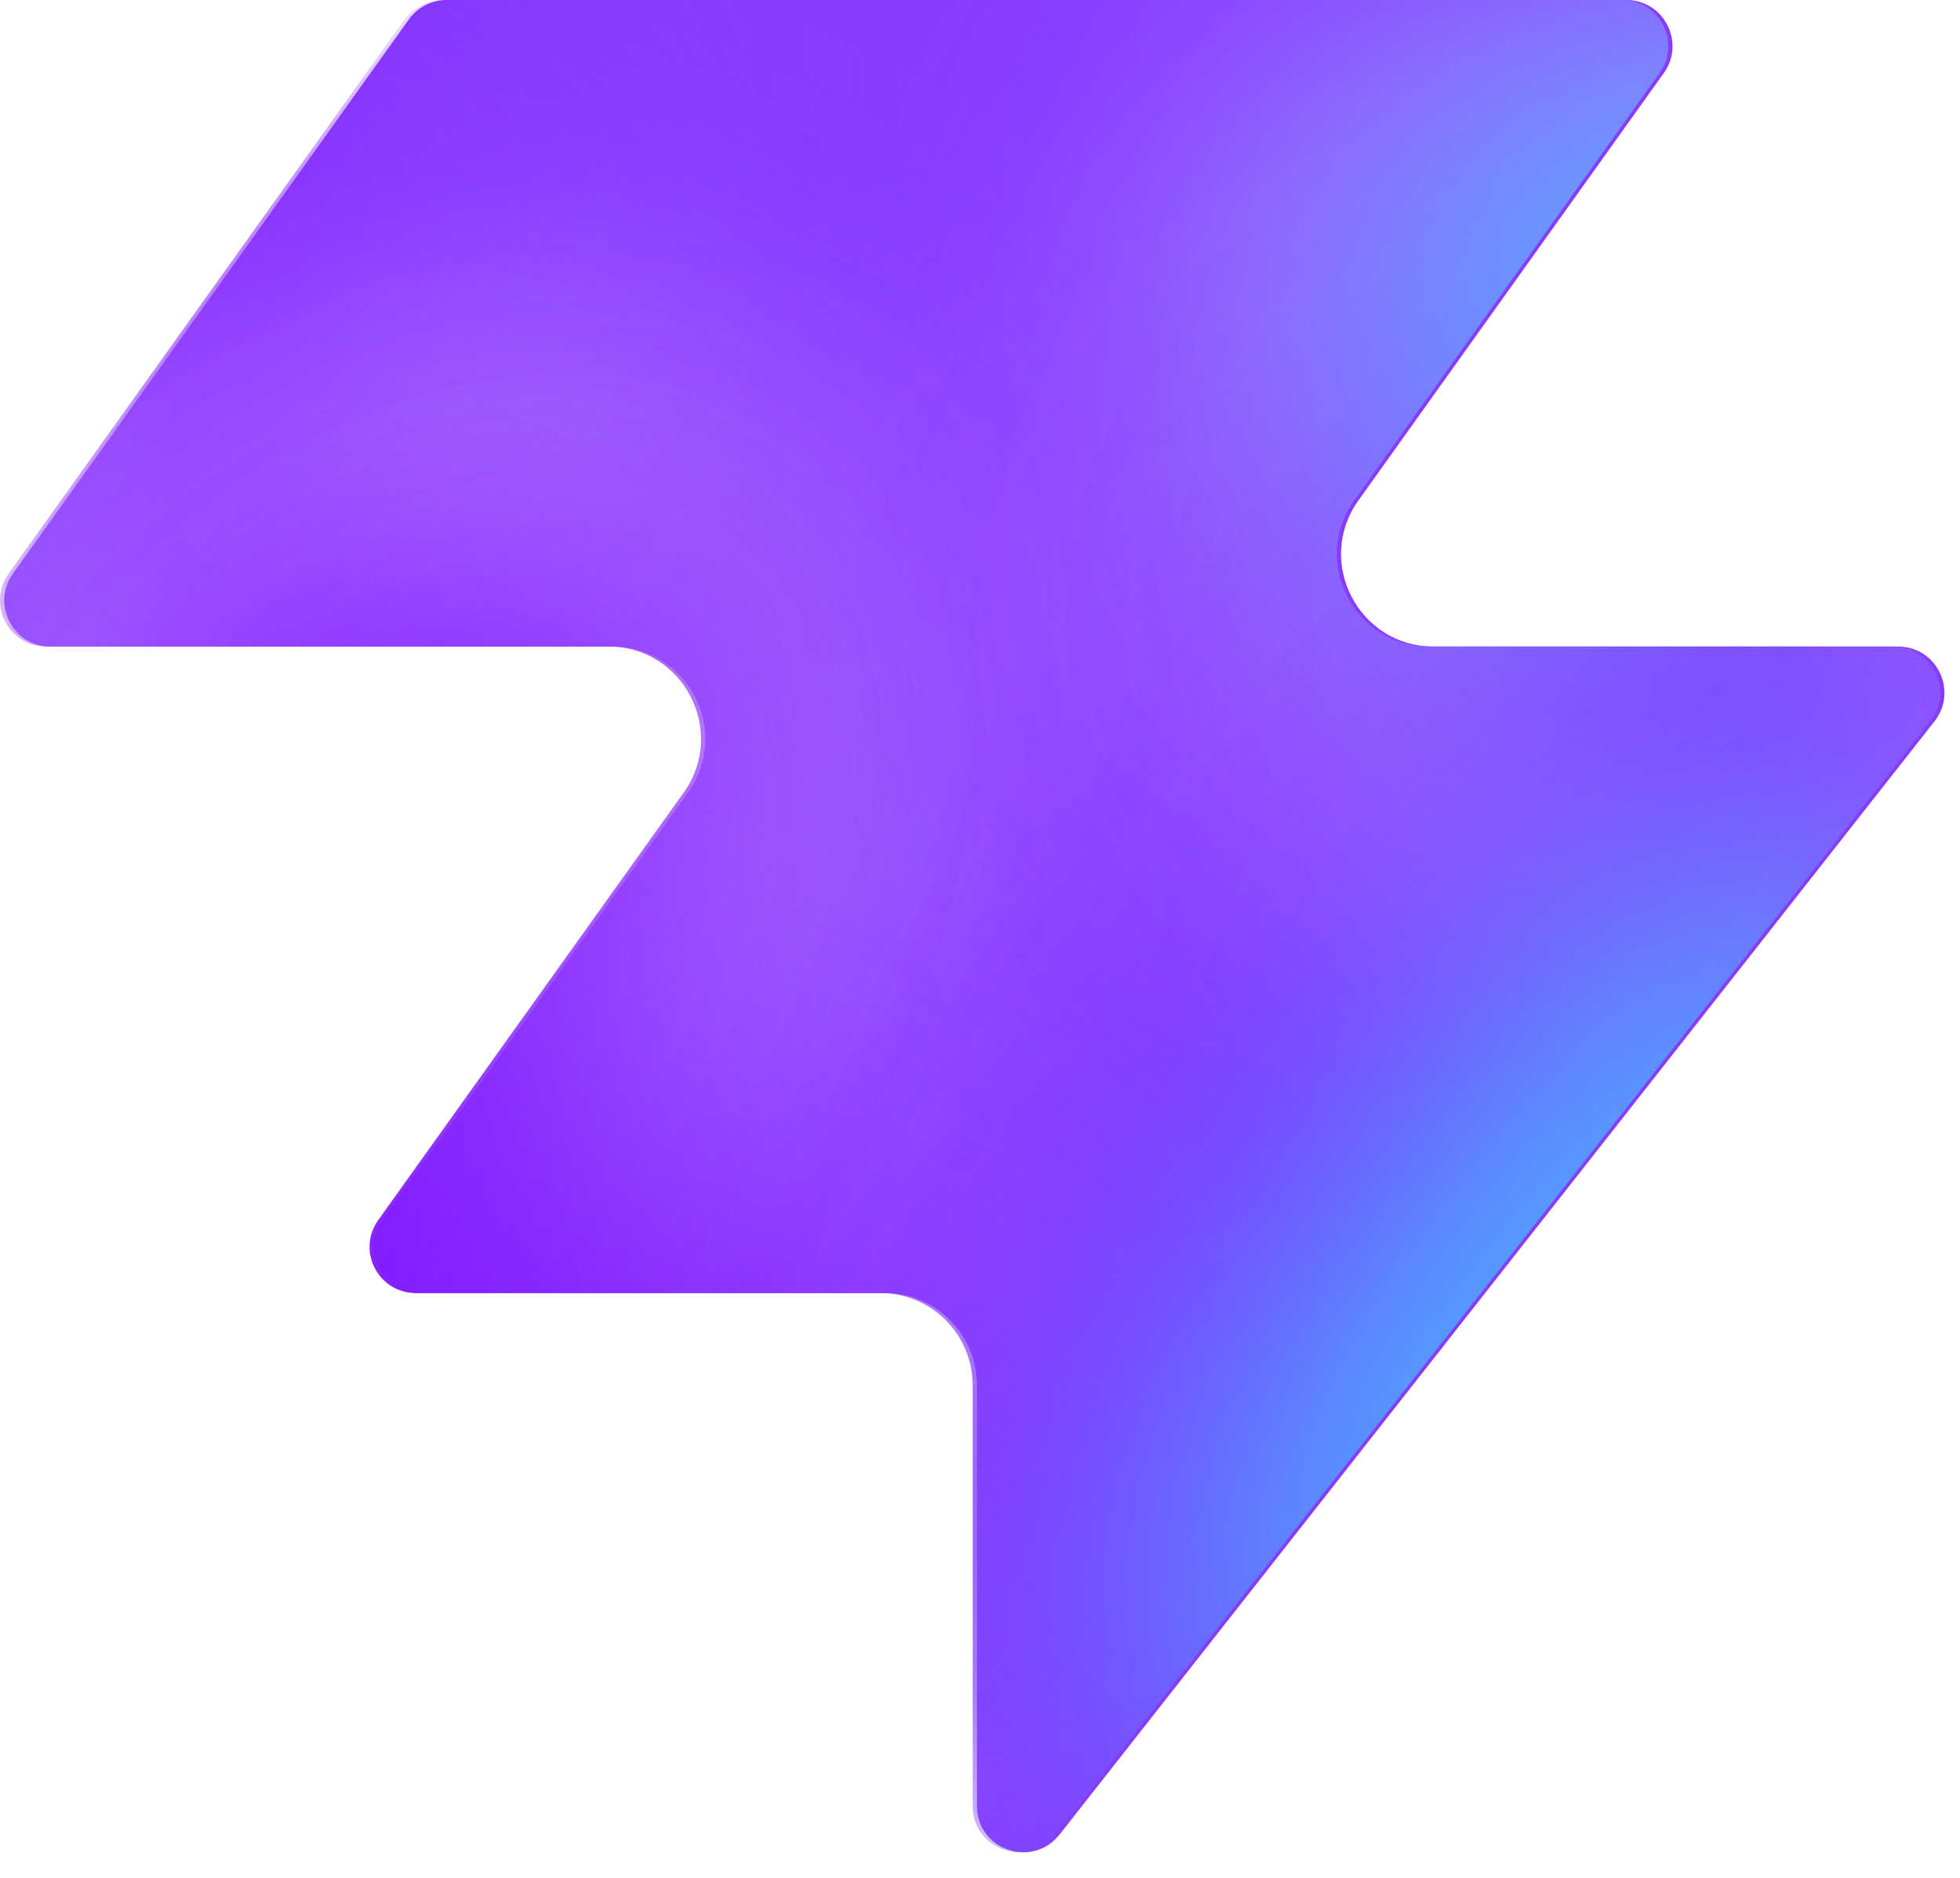
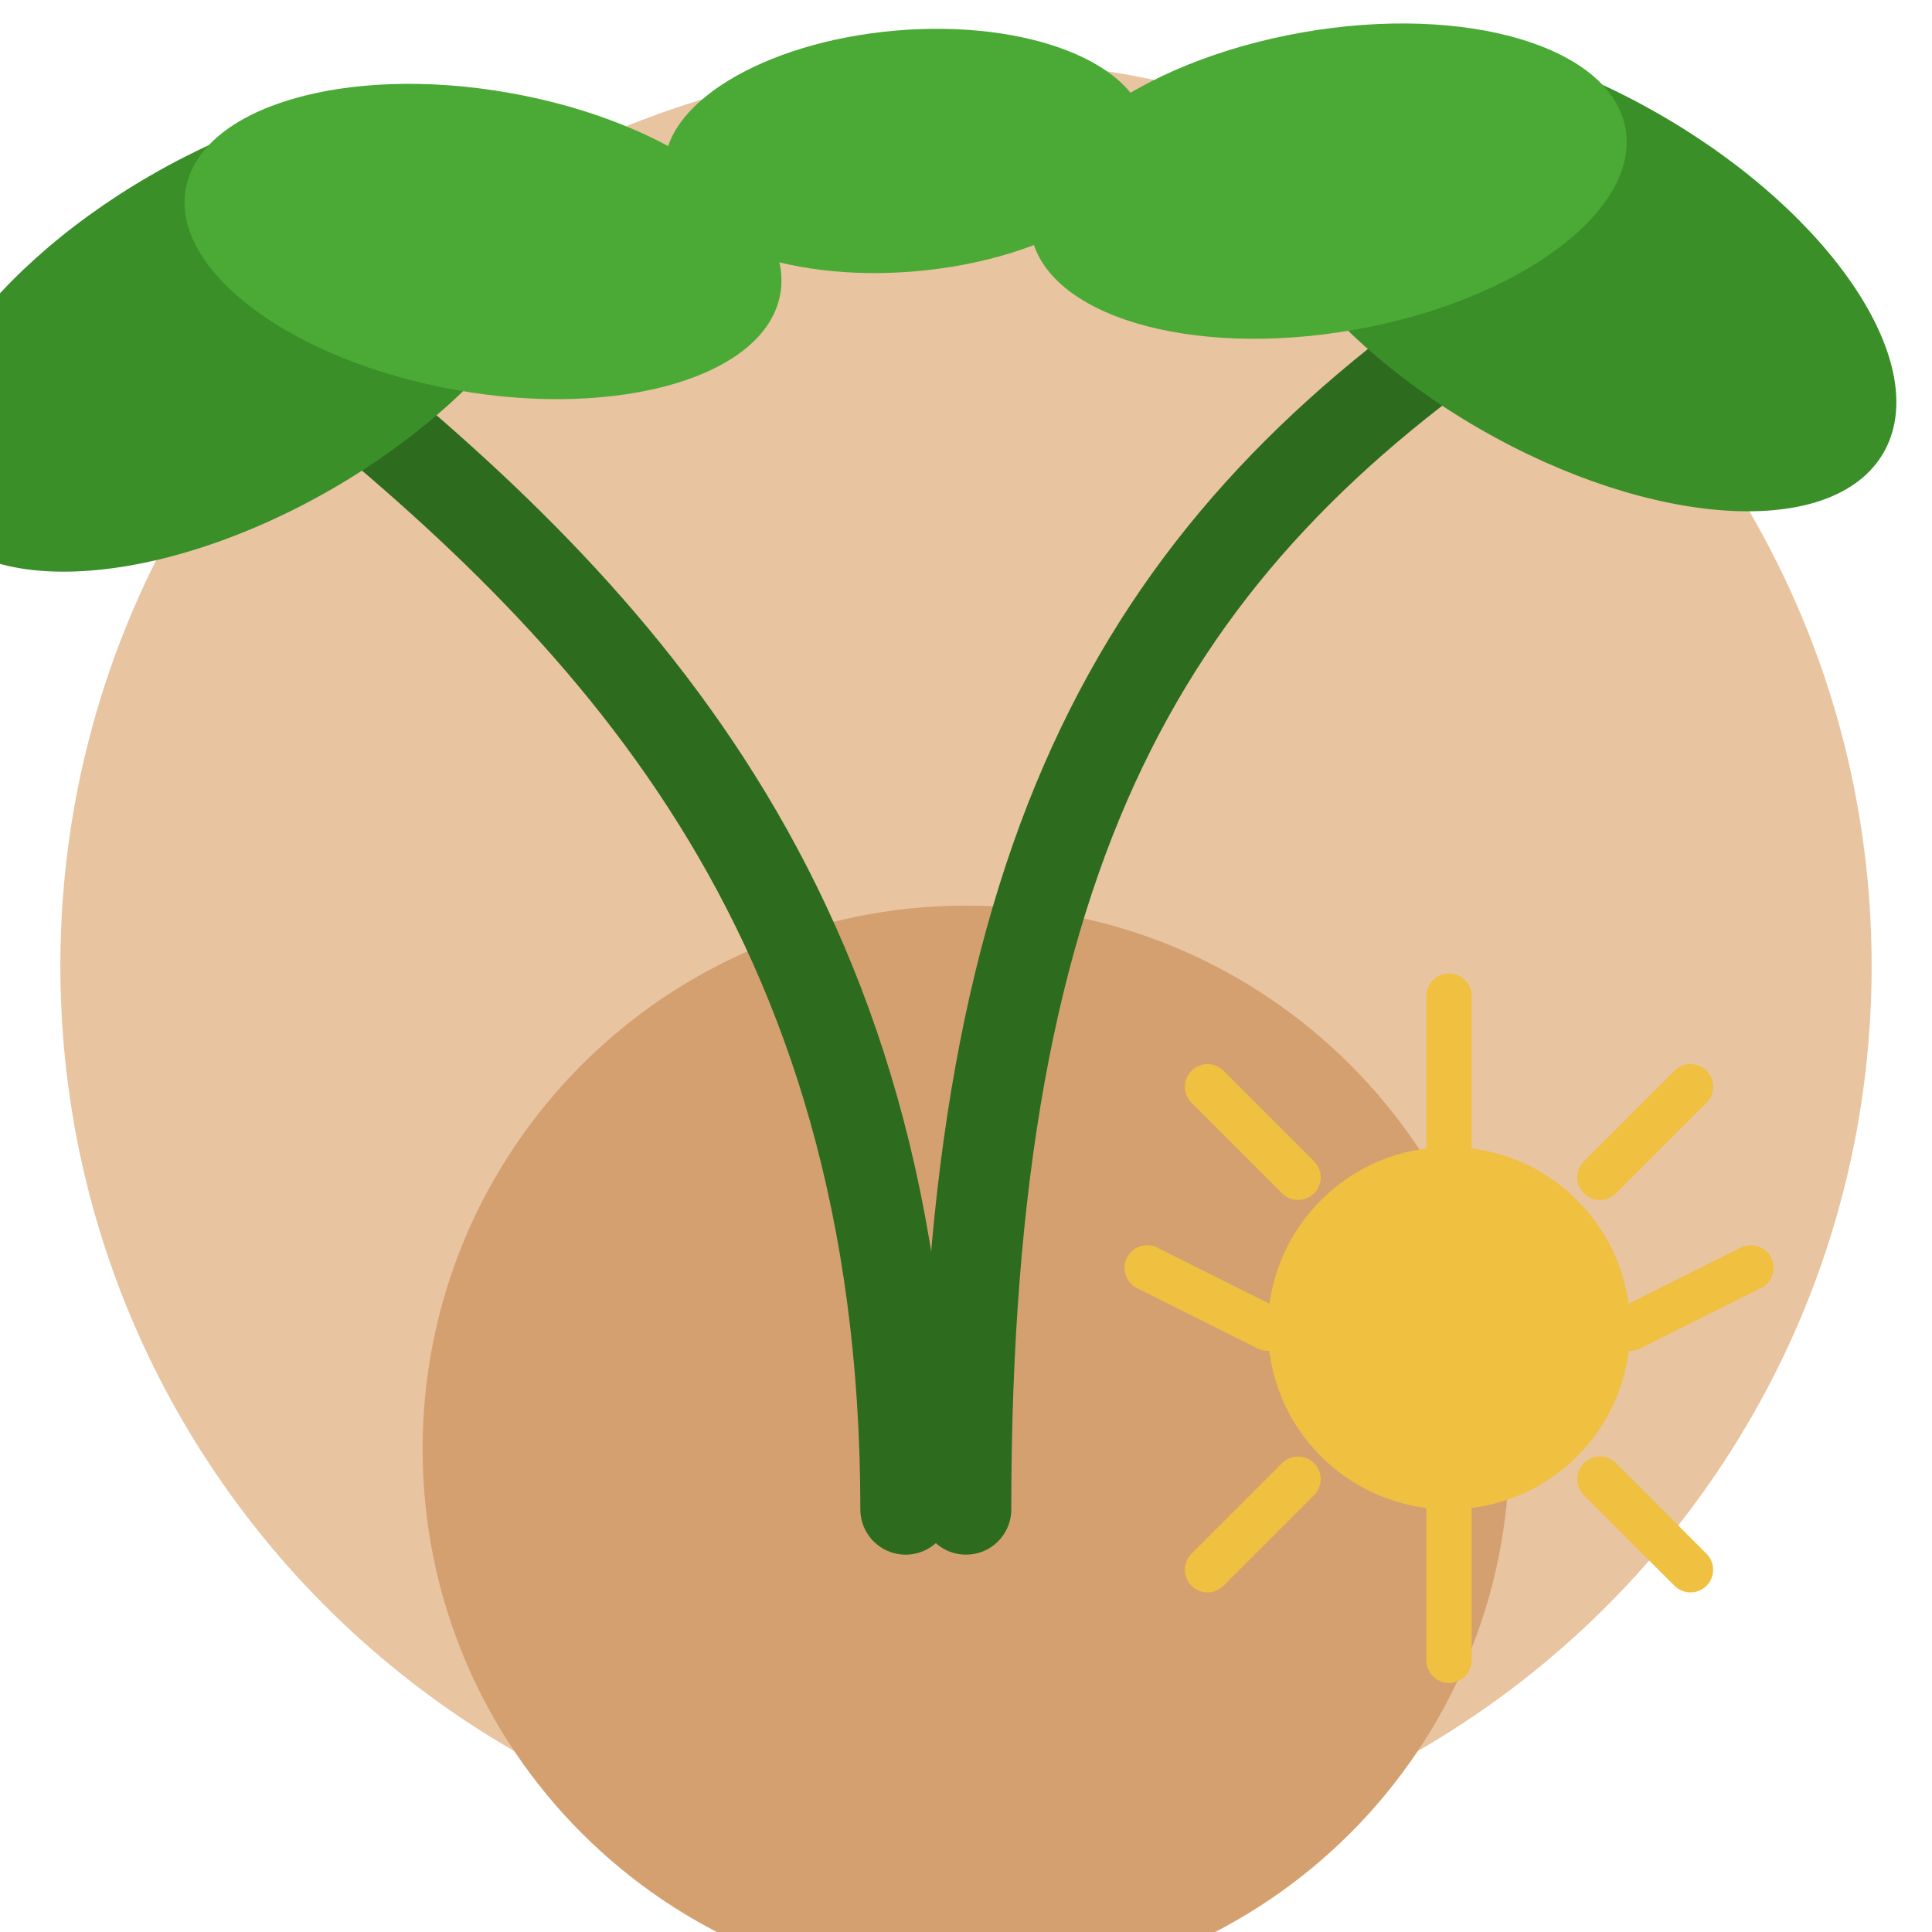
- <svg xmlns="http://www.w3.org/2000/svg" width="48" height="46" fill="none" viewBox="0 0 48 46">
-   <path fill="#863bff" d="M25.946 44.938c-.664.845-2.021.375-2.021-.698V33.937a2.26 2.26 0 0 0-2.262-2.262H10.287c-.92 0-1.456-1.04-.92-1.788l7.48-10.471c1.07-1.497 0-3.578-1.842-3.578H1.237c-.92 0-1.456-1.04-.92-1.788L10.013.474c.214-.297.556-.474.92-.474h28.894c.92 0 1.456 1.04.92 1.788l-7.48 10.471c-1.07 1.498 0 3.579 1.842 3.579h11.377c.943 0 1.473 1.088.89 1.83L25.947 44.94z" style="fill:#863bff;fill:color(display-p3 .525 .23 1);fill-opacity:1" />
-   <mask id="a" width="48" height="46" x="0" y="0" maskUnits="userSpaceOnUse" style="mask-type:alpha">
-     <path fill="#000" d="M25.842 44.938c-.664.844-2.021.375-2.021-.698V33.937a2.26 2.26 0 0 0-2.262-2.262H10.183c-.92 0-1.456-1.04-.92-1.788l7.48-10.471c1.07-1.498 0-3.579-1.842-3.579H1.133c-.92 0-1.456-1.04-.92-1.787L9.91.473c.214-.297.556-.474.92-.474h28.894c.92 0 1.456 1.04.92 1.788l-7.48 10.471c-1.07 1.498 0 3.578 1.842 3.578h11.377c.943 0 1.473 1.088.89 1.832L25.843 44.94z" style="fill:#000;fill-opacity:1" />
-   </mask>
-   <g mask="url(#a)">
-     <g filter="url(#b)">
-       <ellipse cx="5.508" cy="14.704" fill="#ede6ff" rx="5.508" ry="14.704" style="fill:#ede6ff;fill:color(display-p3 .927 .903 1);fill-opacity:1" transform="matrix(.00324 1 1 -.00324 -4.47 31.516)" />
-     </g>
-     <g filter="url(#c)">
-       <ellipse cx="10.399" cy="29.851" fill="#ede6ff" rx="10.399" ry="29.851" style="fill:#ede6ff;fill:color(display-p3 .927 .903 1);fill-opacity:1" transform="matrix(.00324 1 1 -.00324 -39.328 7.883)" />
-     </g>
-     <g filter="url(#d)">
-       <ellipse cx="5.508" cy="30.487" fill="#7e14ff" rx="5.508" ry="30.487" style="fill:#7e14ff;fill:color(display-p3 .492 .077 1);fill-opacity:1" transform="rotate(89.814 -25.913 -14.639)scale(1 -1)" />
-     </g>
-     <g filter="url(#e)">
-       <ellipse cx="5.508" cy="30.599" fill="#7e14ff" rx="5.508" ry="30.599" style="fill:#7e14ff;fill:color(display-p3 .492 .077 1);fill-opacity:1" transform="rotate(89.814 -32.644 -3.334)scale(1 -1)" />
-     </g>
-     <g filter="url(#f)">
-       <ellipse cx="5.508" cy="30.599" fill="#7e14ff" rx="5.508" ry="30.599" style="fill:#7e14ff;fill:color(display-p3 .492 .077 1);fill-opacity:1" transform="matrix(.00324 1 1 -.00324 -34.34 30.47)" />
-     </g>
-     <g filter="url(#g)">
-       <ellipse cx="14.072" cy="22.078" fill="#ede6ff" rx="14.072" ry="22.078" style="fill:#ede6ff;fill:color(display-p3 .927 .903 1);fill-opacity:1" transform="rotate(93.35 24.506 48.493)scale(-1 1)" />
-     </g>
-     <g filter="url(#h)">
-       <ellipse cx="3.47" cy="21.501" fill="#7e14ff" rx="3.47" ry="21.501" style="fill:#7e14ff;fill:color(display-p3 .492 .077 1);fill-opacity:1" transform="rotate(89.009 28.708 47.59)scale(-1 1)" />
-     </g>
-     <g filter="url(#i)">
-       <ellipse cx="3.47" cy="21.501" fill="#7e14ff" rx="3.47" ry="21.501" style="fill:#7e14ff;fill:color(display-p3 .492 .077 1);fill-opacity:1" transform="rotate(89.009 28.708 47.59)scale(-1 1)" />
-     </g>
-     <g filter="url(#j)">
-       <ellipse cx=".387" cy="8.972" fill="#7e14ff" rx="4.407" ry="29.108" style="fill:#7e14ff;fill:color(display-p3 .492 .077 1);fill-opacity:1" transform="rotate(39.51 .387 8.972)" />
-     </g>
-     <g filter="url(#k)">
-       <ellipse cx="47.523" cy="-6.092" fill="#7e14ff" rx="4.407" ry="29.108" style="fill:#7e14ff;fill:color(display-p3 .492 .077 1);fill-opacity:1" transform="rotate(37.892 47.523 -6.092)" />
-     </g>
-     <g filter="url(#l)">
-       <ellipse cx="41.412" cy="6.333" fill="#47bfff" rx="5.971" ry="9.665" style="fill:#47bfff;fill:color(display-p3 .28 .748 1);fill-opacity:1" transform="rotate(37.892 41.412 6.333)" />
-     </g>
-     <g filter="url(#m)">
-       <ellipse cx="-1.879" cy="38.332" fill="#7e14ff" rx="4.407" ry="29.108" style="fill:#7e14ff;fill:color(display-p3 .492 .077 1);fill-opacity:1" transform="rotate(37.892 -1.88 38.332)" />
-     </g>
-     <g filter="url(#n)">
-       <ellipse cx="-1.879" cy="38.332" fill="#7e14ff" rx="4.407" ry="29.108" style="fill:#7e14ff;fill:color(display-p3 .492 .077 1);fill-opacity:1" transform="rotate(37.892 -1.88 38.332)" />
-     </g>
-     <g filter="url(#o)">
-       <ellipse cx="35.651" cy="29.907" fill="#7e14ff" rx="4.407" ry="29.108" style="fill:#7e14ff;fill:color(display-p3 .492 .077 1);fill-opacity:1" transform="rotate(37.892 35.651 29.907)" />
-     </g>
-     <g filter="url(#p)">
-       <ellipse cx="38.418" cy="32.4" fill="#47bfff" rx="5.971" ry="15.297" style="fill:#47bfff;fill:color(display-p3 .28 .748 1);fill-opacity:1" transform="rotate(37.892 38.418 32.4)" />
-     </g>
-   </g>
-   <defs>
-     <filter id="b" width="60.045" height="41.654" x="-19.77" y="16.149" color-interpolation-filters="sRGB" filterUnits="userSpaceOnUse">
-       <feFlood flood-opacity="0" result="BackgroundImageFix" />
-       <feBlend in="SourceGraphic" in2="BackgroundImageFix" result="shape" />
-       <feGaussianBlur result="effect1_foregroundBlur_2002_17158" stdDeviation="7.659" />
-     </filter>
-     <filter id="c" width="90.34" height="51.437" x="-54.613" y="-7.533" color-interpolation-filters="sRGB" filterUnits="userSpaceOnUse">
-       <feFlood flood-opacity="0" result="BackgroundImageFix" />
-       <feBlend in="SourceGraphic" in2="BackgroundImageFix" result="shape" />
-       <feGaussianBlur result="effect1_foregroundBlur_2002_17158" stdDeviation="7.659" />
-     </filter>
-     <filter id="d" width="79.355" height="29.4" x="-49.64" y="2.03" color-interpolation-filters="sRGB" filterUnits="userSpaceOnUse">
-       <feFlood flood-opacity="0" result="BackgroundImageFix" />
-       <feBlend in="SourceGraphic" in2="BackgroundImageFix" result="shape" />
-       <feGaussianBlur result="effect1_foregroundBlur_2002_17158" stdDeviation="4.596" />
-     </filter>
-     <filter id="e" width="79.579" height="29.4" x="-45.045" y="20.029" color-interpolation-filters="sRGB" filterUnits="userSpaceOnUse">
-       <feFlood flood-opacity="0" result="BackgroundImageFix" />
-       <feBlend in="SourceGraphic" in2="BackgroundImageFix" result="shape" />
-       <feGaussianBlur result="effect1_foregroundBlur_2002_17158" stdDeviation="4.596" />
-     </filter>
-     <filter id="f" width="79.579" height="29.4" x="-43.513" y="21.178" color-interpolation-filters="sRGB" filterUnits="userSpaceOnUse">
-       <feFlood flood-opacity="0" result="BackgroundImageFix" />
-       <feBlend in="SourceGraphic" in2="BackgroundImageFix" result="shape" />
-       <feGaussianBlur result="effect1_foregroundBlur_2002_17158" stdDeviation="4.596" />
-     </filter>
-     <filter id="g" width="74.749" height="58.852" x="15.756" y="-17.901" color-interpolation-filters="sRGB" filterUnits="userSpaceOnUse">
-       <feFlood flood-opacity="0" result="BackgroundImageFix" />
-       <feBlend in="SourceGraphic" in2="BackgroundImageFix" result="shape" />
-       <feGaussianBlur result="effect1_foregroundBlur_2002_17158" stdDeviation="7.659" />
-     </filter>
-     <filter id="h" width="61.377" height="25.362" x="23.548" y="2.284" color-interpolation-filters="sRGB" filterUnits="userSpaceOnUse">
-       <feFlood flood-opacity="0" result="BackgroundImageFix" />
-       <feBlend in="SourceGraphic" in2="BackgroundImageFix" result="shape" />
-       <feGaussianBlur result="effect1_foregroundBlur_2002_17158" stdDeviation="4.596" />
-     </filter>
-     <filter id="i" width="61.377" height="25.362" x="23.548" y="2.284" color-interpolation-filters="sRGB" filterUnits="userSpaceOnUse">
-       <feFlood flood-opacity="0" result="BackgroundImageFix" />
-       <feBlend in="SourceGraphic" in2="BackgroundImageFix" result="shape" />
-       <feGaussianBlur result="effect1_foregroundBlur_2002_17158" stdDeviation="4.596" />
-     </filter>
-     <filter id="j" width="56.045" height="63.649" x="-27.636" y="-22.853" color-interpolation-filters="sRGB" filterUnits="userSpaceOnUse">
-       <feFlood flood-opacity="0" result="BackgroundImageFix" />
-       <feBlend in="SourceGraphic" in2="BackgroundImageFix" result="shape" />
-       <feGaussianBlur result="effect1_foregroundBlur_2002_17158" stdDeviation="4.596" />
-     </filter>
-     <filter id="k" width="54.814" height="64.646" x="20.116" y="-38.415" color-interpolation-filters="sRGB" filterUnits="userSpaceOnUse">
-       <feFlood flood-opacity="0" result="BackgroundImageFix" />
-       <feBlend in="SourceGraphic" in2="BackgroundImageFix" result="shape" />
-       <feGaussianBlur result="effect1_foregroundBlur_2002_17158" stdDeviation="4.596" />
-     </filter>
-     <filter id="l" width="33.541" height="35.313" x="24.641" y="-11.323" color-interpolation-filters="sRGB" filterUnits="userSpaceOnUse">
-       <feFlood flood-opacity="0" result="BackgroundImageFix" />
-       <feBlend in="SourceGraphic" in2="BackgroundImageFix" result="shape" />
-       <feGaussianBlur result="effect1_foregroundBlur_2002_17158" stdDeviation="4.596" />
-     </filter>
-     <filter id="m" width="54.814" height="64.646" x="-29.286" y="6.009" color-interpolation-filters="sRGB" filterUnits="userSpaceOnUse">
-       <feFlood flood-opacity="0" result="BackgroundImageFix" />
-       <feBlend in="SourceGraphic" in2="BackgroundImageFix" result="shape" />
-       <feGaussianBlur result="effect1_foregroundBlur_2002_17158" stdDeviation="4.596" />
-     </filter>
-     <filter id="n" width="54.814" height="64.646" x="-29.286" y="6.009" color-interpolation-filters="sRGB" filterUnits="userSpaceOnUse">
-       <feFlood flood-opacity="0" result="BackgroundImageFix" />
-       <feBlend in="SourceGraphic" in2="BackgroundImageFix" result="shape" />
-       <feGaussianBlur result="effect1_foregroundBlur_2002_17158" stdDeviation="4.596" />
-     </filter>
-     <filter id="o" width="54.814" height="64.646" x="8.244" y="-2.416" color-interpolation-filters="sRGB" filterUnits="userSpaceOnUse">
-       <feFlood flood-opacity="0" result="BackgroundImageFix" />
-       <feBlend in="SourceGraphic" in2="BackgroundImageFix" result="shape" />
-       <feGaussianBlur result="effect1_foregroundBlur_2002_17158" stdDeviation="4.596" />
-     </filter>
-     <filter id="p" width="39.409" height="43.623" x="18.713" y="10.588" color-interpolation-filters="sRGB" filterUnits="userSpaceOnUse">
-       <feFlood flood-opacity="0" result="BackgroundImageFix" />
-       <feBlend in="SourceGraphic" in2="BackgroundImageFix" result="shape" />
-       <feGaussianBlur result="effect1_foregroundBlur_2002_17158" stdDeviation="4.596" />
-     </filter>
-   </defs>
+ <svg xmlns="http://www.w3.org/2000/svg" viewBox="0 0 64 64">
+   <circle cx="32" cy="32" r="30" fill="#e8c4a0" />
+   <circle cx="32" cy="48" r="18" fill="#d4a070" />
+   <path d="M30 50 C30 30, 20 20, 10 12" stroke="#2d6b1e" stroke-width="3" fill="none" stroke-linecap="round" />
+   <path d="M32 50 C32 28, 38 18, 50 10" stroke="#2d6b1e" stroke-width="3" fill="none" stroke-linecap="round" />
+   <ellipse cx="8" cy="11" rx="12" ry="6" fill="#3a8f28" transform="rotate(-30 8 11)" />
+   <ellipse cx="16" cy="8" rx="10" ry="5" fill="#4aaa35" transform="rotate(10 16 8)" />
+   <ellipse cx="52" cy="9" rx="12" ry="6" fill="#3a8f28" transform="rotate(30 52 9)" />
+   <ellipse cx="44" cy="6" rx="10" ry="5" fill="#4aaa35" transform="rotate(-10 44 6)" />
+   <ellipse cx="30" cy="5" rx="8" ry="4" fill="#4aaa35" transform="rotate(-5 30 5)" />
+   <circle cx="48" cy="44" r="6" fill="#f0c040" />
+   <path d="M48 38 L48 33 M54 44 L58 42 M48 50 L48 55 M42 44 L38 42 M53 39 L56 36 M43 49 L40 52 M53 49 L56 52 M43 39 L40 36" stroke="#f0c040" stroke-width="1.5" stroke-linecap="round" />
</svg>
